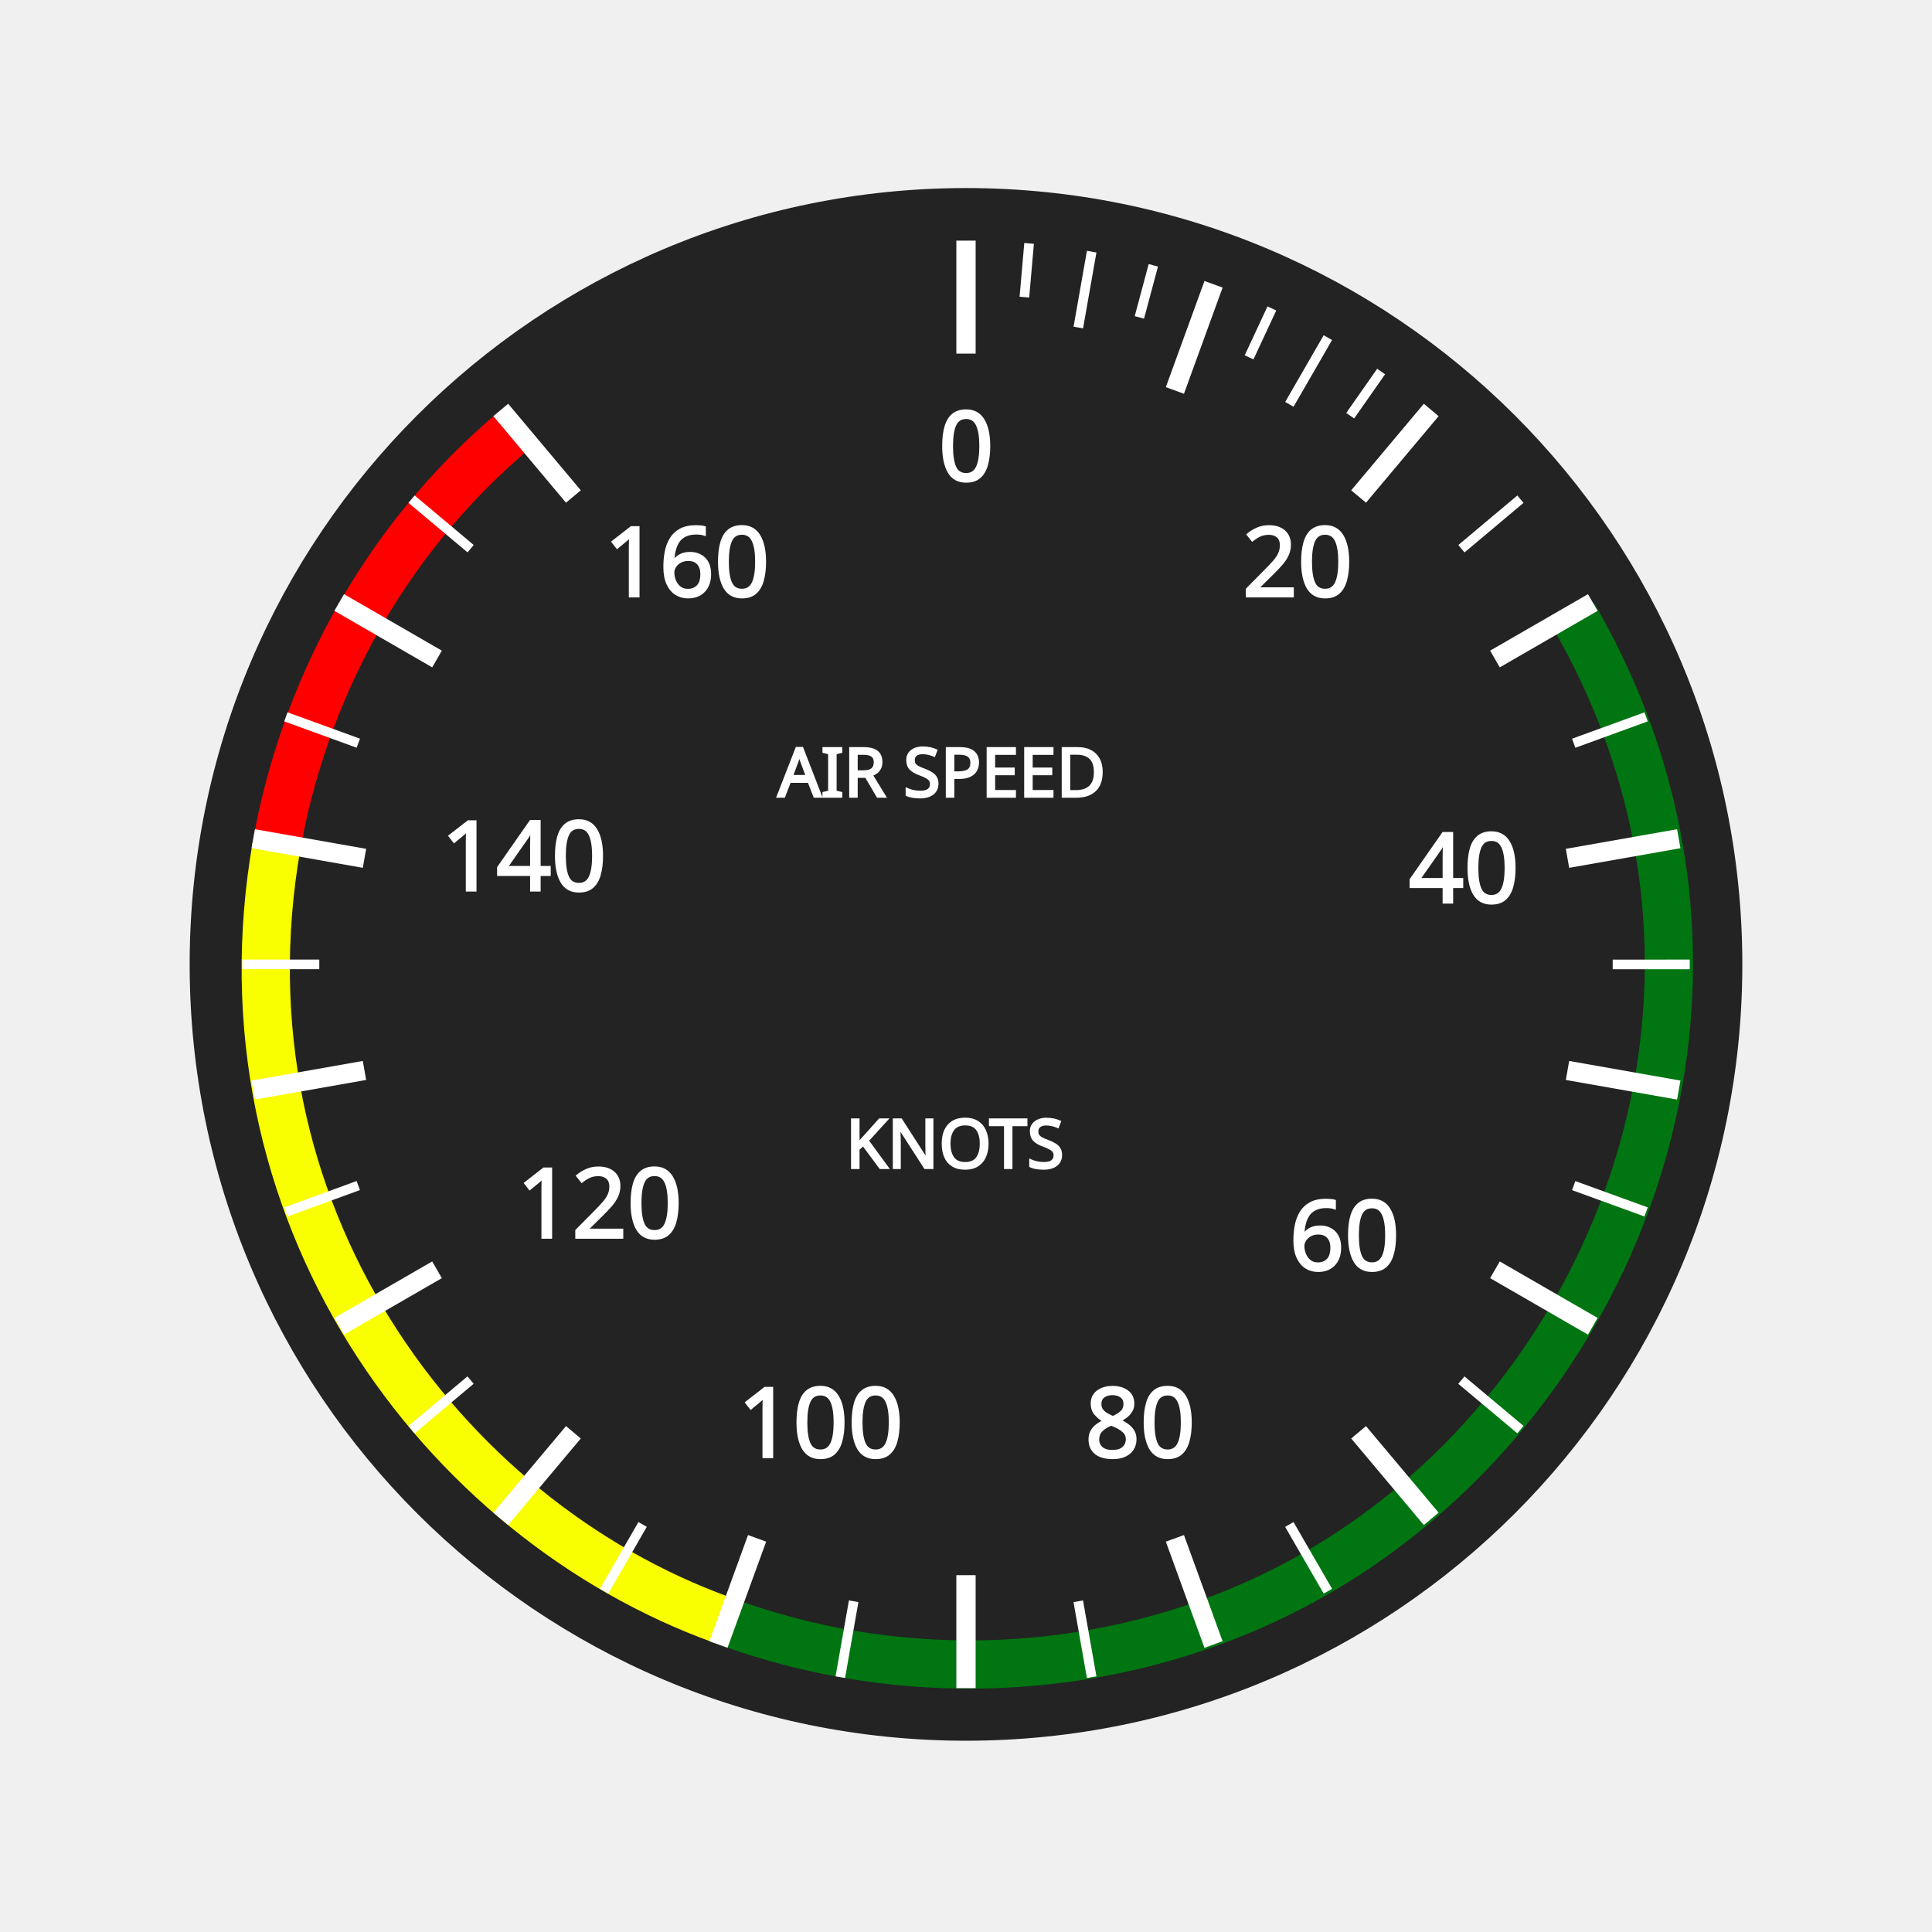
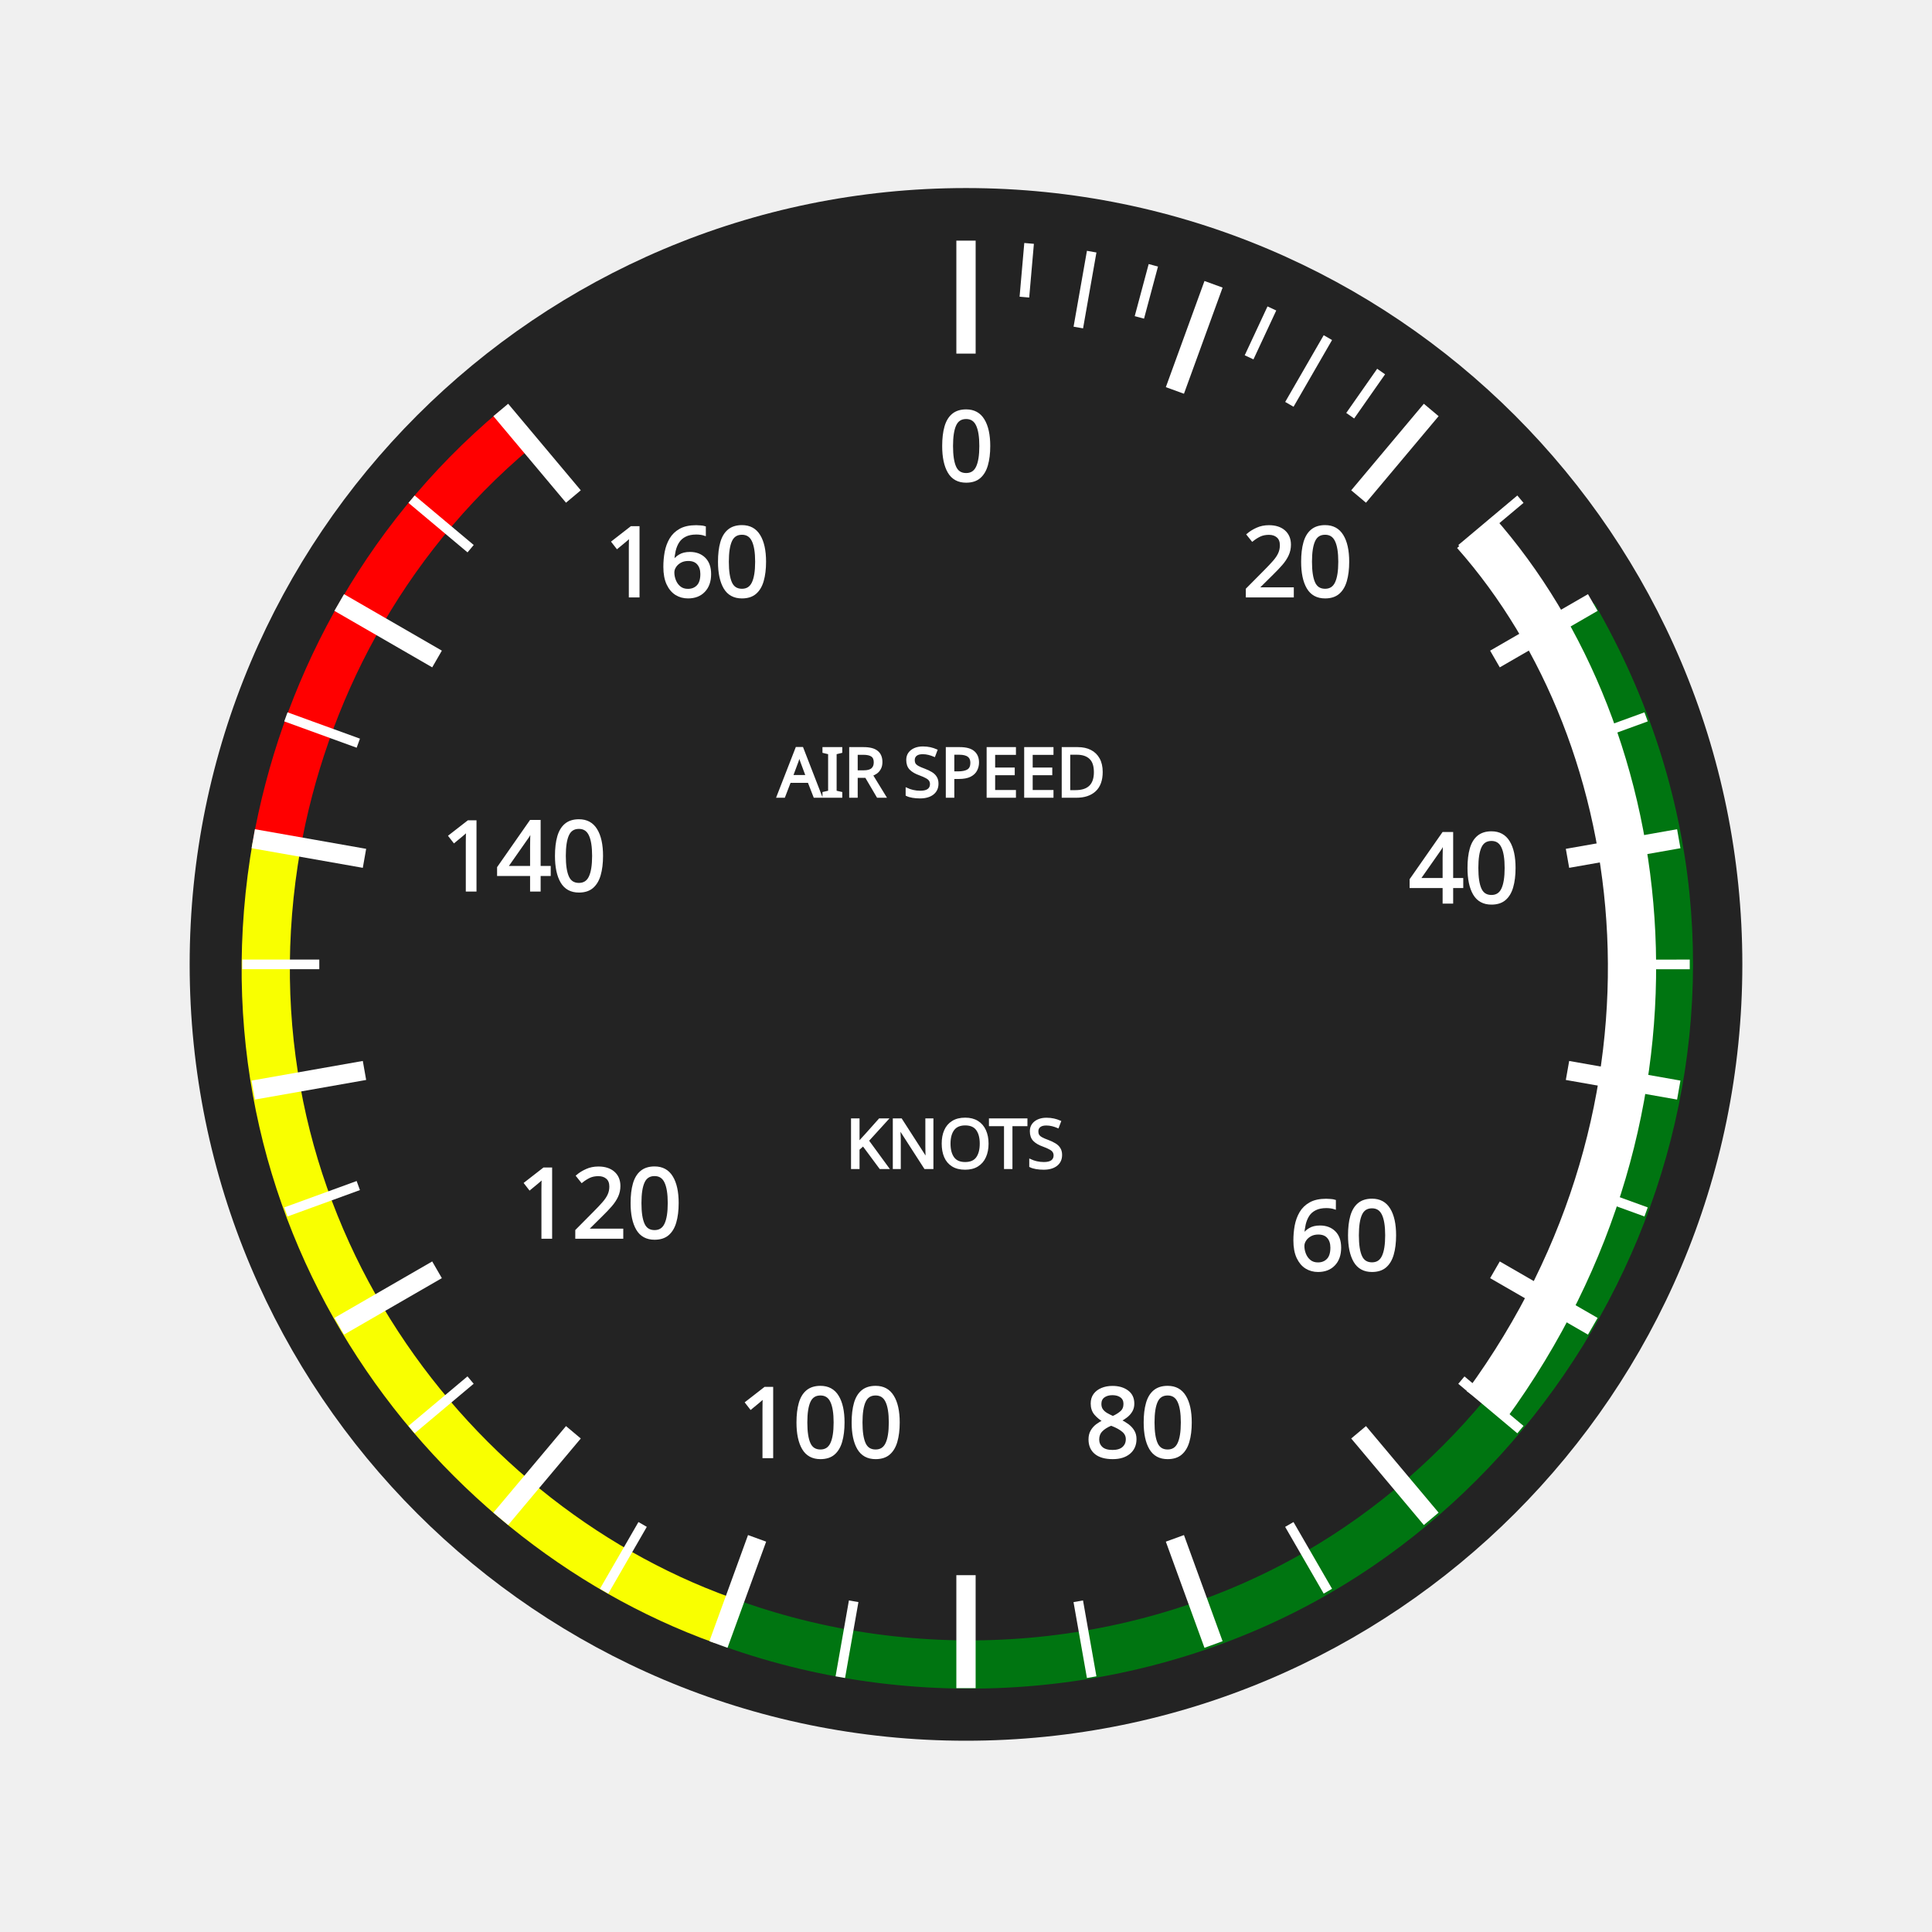
- <svg xmlns="http://www.w3.org/2000/svg" version="1.1" id="Layer_2" x="0px" y="0px" width="400.667px" height="400.666px" viewBox="0 0 400.667 400.666" enable-background="new 0 0 400.667 400.666" xml:space="preserve">
+ <svg xmlns="http://www.w3.org/2000/svg" version="1.1" id="Layer_2" width="400.666" height="400.666" viewBox="0 0 400.666 400.666" overflow="visible" enable-background="new 0 0 400.666 400.666" xml:space="preserve">
  <circle fill="#232323" cx="200.333" cy="200" r="161" />
-   <path fill="none" stroke="#F9FF00" stroke-width="10" stroke-miterlimit="10" d="M57.4,175.086  C43.974,251.226,91.471,314.98,149.825,336" />
-   <path fill="none" stroke="#FF0000" stroke-width="10" stroke-miterlimit="10" d="M106.854,89.039  c-28.113,23.588-44.001,55.344-49.512,86.375" />
-   <path fill="none" stroke="#007511" stroke-width="10" stroke-miterlimit="10" d="M151.628,336.661  c40.369,14.45,85.524,10.282,121.509-10.494c62.801-36.257,97.126-122.438,53.195-198.528" />
+   <path fill="none" stroke="#F9FF00" stroke-width="10" stroke-miterlimit="10" d="M57.4,175.086  C43.974,251.226,91.471,314.979,149.825,336" />
+   <path fill="none" stroke="#FF0000" stroke-width="10" stroke-miterlimit="10" d="M106.854,89.039  c-28.112,23.588-44.001,55.344-49.512,86.375" />
+   <path fill="none" stroke="#007511" stroke-width="10" stroke-miterlimit="10" d="M151.628,336.661  c40.369,14.449,85.523,10.281,121.509-10.494c62.801-36.257,97.126-122.438,53.195-198.528" />
  <line fill="none" stroke="#FFFFFF" stroke-width="4" stroke-miterlimit="10" x1="296.814" y1="85.02" x2="281.752" y2="102.968" />
  <line fill="none" stroke="#FFFFFF" stroke-width="4" stroke-miterlimit="10" x1="310.03" y1="136.667" x2="330.321" y2="124.953" />
-   <line fill="none" stroke="#FFFFFF" stroke-width="4" stroke-miterlimit="10" x1="348.149" y1="173.938" x2="325.076" y2="178.006" />
-   <line fill="none" stroke="#FFFFFF" stroke-width="4" stroke-miterlimit="10" x1="348.149" y1="226.065" x2="325.076" y2="221.997" />
+   <line fill="none" stroke="#FFFFFF" stroke-width="4" stroke-miterlimit="10" x1="348.149" y1="173.938" x2="325.075" y2="178.006" />
+   <line fill="none" stroke="#FFFFFF" stroke-width="4" stroke-miterlimit="10" x1="348.149" y1="226.065" x2="325.075" y2="221.997" />
  <line fill="none" stroke="#FFFFFF" stroke-width="4" stroke-miterlimit="10" x1="330.32" y1="275.05" x2="310.03" y2="263.336" />
-   <line fill="none" stroke="#FFFFFF" stroke-width="4" stroke-miterlimit="10" x1="296.812" y1="314.982" x2="281.752" y2="297.035" />
+   <line fill="none" stroke="#FFFFFF" stroke-width="4" stroke-miterlimit="10" x1="296.812" y1="314.981" x2="281.752" y2="297.035" />
  <line fill="none" stroke="#FFFFFF" stroke-width="4" stroke-miterlimit="10" x1="251.667" y1="341.046" x2="243.655" y2="319.031" />
-   <line fill="none" stroke="#FFFFFF" stroke-width="4" stroke-miterlimit="10" x1="200.331" y1="350.098" x2="200.332" y2="326.67" />
+   <line fill="none" stroke="#FFFFFF" stroke-width="4" stroke-miterlimit="10" x1="200.331" y1="350.099" x2="200.332" y2="326.67" />
  <line fill="none" stroke="#FFFFFF" stroke-width="4" stroke-miterlimit="10" x1="148.995" y1="341.045" x2="157.008" y2="319.03" />
-   <line fill="none" stroke="#FFFFFF" stroke-width="4" stroke-miterlimit="10" x1="103.85" y1="314.98" x2="118.911" y2="297.034" />
+   <line fill="none" stroke="#FFFFFF" stroke-width="4" stroke-miterlimit="10" x1="103.85" y1="314.979" x2="118.911" y2="297.034" />
  <line fill="none" stroke="#FFFFFF" stroke-width="4" stroke-miterlimit="10" x1="70.343" y1="275.047" x2="90.633" y2="263.334" />
  <line fill="none" stroke="#FFFFFF" stroke-width="4" stroke-miterlimit="10" x1="52.515" y1="226.063" x2="75.588" y2="221.995" />
  <line fill="none" stroke="#FFFFFF" stroke-width="4" stroke-miterlimit="10" x1="52.516" y1="173.934" x2="75.588" y2="178.004" />
  <line fill="none" stroke="#FFFFFF" stroke-width="4" stroke-miterlimit="10" x1="70.346" y1="124.949" x2="90.635" y2="136.666" />
  <line fill="none" stroke="#FFFFFF" stroke-width="4" stroke-miterlimit="10" x1="103.854" y1="85.018" x2="118.912" y2="102.967" />
-   <line fill="none" stroke="#FFFFFF" stroke-width="2" stroke-miterlimit="10" x1="315.313" y1="103.523" x2="303.075" y2="113.797" />
+   <line fill="none" stroke="#FFFFFF" stroke-width="2" stroke-miterlimit="10" x1="315.313" y1="103.523" x2="303.074" y2="113.797" />
  <line fill="none" stroke="#FFFFFF" stroke-width="4" stroke-miterlimit="10" x1="251.669" y1="58.956" x2="243.655" y2="80.973" />
  <line fill="none" stroke="#FFFFFF" stroke-width="2" stroke-miterlimit="10" x1="275.381" y1="70.017" x2="267.395" y2="83.855" />
  <line fill="none" stroke="#FFFFFF" stroke-width="4" stroke-miterlimit="10" x1="200.333" y1="49.904" x2="200.333" y2="73.334" />
  <line fill="none" stroke="#FFFFFF" stroke-width="2" stroke-miterlimit="10" x1="226.398" y1="52.188" x2="223.626" y2="67.923" />
  <line fill="none" stroke="#FFFFFF" stroke-width="2" stroke-miterlimit="10" x1="213.417" y1="50.478" x2="212.444" y2="61.619" />
  <line fill="none" stroke="#FFFFFF" stroke-width="2" stroke-miterlimit="10" x1="239.182" y1="55.021" x2="236.289" y2="65.824" />
  <line fill="none" stroke="#FFFFFF" stroke-width="2" stroke-miterlimit="10" x1="263.767" y1="63.969" x2="259.042" y2="74.105" />
  <line fill="none" stroke="#FFFFFF" stroke-width="2" stroke-miterlimit="10" x1="286.424" y1="77.05" x2="280.01" y2="86.212" />
  <line fill="none" stroke="#FFFFFF" stroke-width="2" stroke-miterlimit="10" x1="341.376" y1="148.667" x2="326.362" y2="154.136" />
  <line fill="none" stroke="#FFFFFF" stroke-width="2" stroke-miterlimit="10" x1="350.427" y1="200.002" x2="334.448" y2="200.006" />
  <line fill="none" stroke="#FFFFFF" stroke-width="2" stroke-miterlimit="10" x1="341.375" y1="251.337" x2="326.358" y2="245.876" />
-   <line fill="none" stroke="#FFFFFF" stroke-width="2" stroke-miterlimit="10" x1="315.312" y1="296.48" x2="303.067" y2="286.213" />
-   <line fill="none" stroke="#FFFFFF" stroke-width="2" stroke-miterlimit="10" x1="275.38" y1="329.987" x2="267.385" y2="316.15" />
-   <line fill="none" stroke="#FFFFFF" stroke-width="2" stroke-miterlimit="10" x1="226.396" y1="347.816" x2="223.615" y2="332.079" />
-   <line fill="none" stroke="#FFFFFF" stroke-width="2" stroke-miterlimit="10" x1="174.268" y1="347.816" x2="177.038" y2="332.077" />
-   <line fill="none" stroke="#FFFFFF" stroke-width="2" stroke-miterlimit="10" x1="125.284" y1="329.988" x2="133.27" y2="316.145" />
+   <line fill="none" stroke="#FFFFFF" stroke-width="2" stroke-miterlimit="10" x1="315.312" y1="296.479" x2="303.067" y2="286.213" />
+   <line fill="none" stroke="#FFFFFF" stroke-width="2" stroke-miterlimit="10" x1="275.38" y1="329.987" x2="267.385" y2="316.149" />
+   <line fill="none" stroke="#FFFFFF" stroke-width="2" stroke-miterlimit="10" x1="226.396" y1="347.815" x2="223.615" y2="332.079" />
+   <line fill="none" stroke="#FFFFFF" stroke-width="2" stroke-miterlimit="10" x1="174.268" y1="347.815" x2="177.038" y2="332.077" />
+   <line fill="none" stroke="#FFFFFF" stroke-width="2" stroke-miterlimit="10" x1="125.284" y1="329.988" x2="133.27" y2="316.146" />
  <line fill="none" stroke="#FFFFFF" stroke-width="2" stroke-miterlimit="10" x1="85.351" y1="296.481" x2="97.59" y2="286.203" />
  <line fill="none" stroke="#FFFFFF" stroke-width="2" stroke-miterlimit="10" x1="59.287" y1="251.337" x2="74.303" y2="245.864" />
  <line fill="none" stroke="#FFFFFF" stroke-width="2" stroke-miterlimit="10" x1="50.235" y1="200" x2="66.217" y2="199.994" />
  <line fill="none" stroke="#FFFFFF" stroke-width="2" stroke-miterlimit="10" x1="59.287" y1="148.664" x2="74.307" y2="154.125" />
  <line fill="none" stroke="#FFFFFF" stroke-width="2" stroke-miterlimit="10" x1="85.351" y1="103.52" x2="97.598" y2="113.788" />
-   <text transform="matrix(1 0 0 1 257.6592 123.6489)" fill="#FFFFFF" stroke="#FFFFFF" stroke-width="0.5" stroke-miterlimit="10" font-family="sans-serif" font-size="20">20</text>
-   <text transform="matrix(1 0 0 1 292.1592 187.1489)" fill="#FFFFFF" stroke="#FFFFFF" stroke-width="0.5" stroke-miterlimit="10" font-family="sans-serif" font-size="20">40</text>
-   <text transform="matrix(1 0 0 1 267.3848 263.3359)" fill="#FFFFFF" stroke="#FFFFFF" stroke-width="0.5" stroke-miterlimit="10" font-family="sans-serif" font-size="20">60</text>
-   <text transform="matrix(1 0 0 1 225.0059 302.1489)" fill="#FFFFFF" stroke="#FFFFFF" stroke-width="0.5" stroke-miterlimit="10" font-family="sans-serif" font-size="20">80</text>
-   <text transform="matrix(1 0 0 1 153.0015 302.1489)" fill="#FFFFFF" stroke="#FFFFFF" stroke-width="0.5" stroke-miterlimit="10" font-family="sans-serif" font-size="20">100</text>
-   <text transform="matrix(1 0 0 1 107.1592 256.6489)" fill="#FFFFFF" stroke="#FFFFFF" stroke-width="0.5" stroke-miterlimit="10" font-family="sans-serif" font-size="20">120</text>
-   <text transform="matrix(1 0 0 1 91.4746 184.6489)" fill="#FFFFFF" stroke="#FFFFFF" stroke-width="0.5" stroke-miterlimit="10" font-family="sans-serif" font-size="20">140</text>
-   <text transform="matrix(1 0 0 1 125.2837 123.6489)" fill="#FFFFFF" stroke="#FFFFFF" stroke-width="0.5" stroke-miterlimit="10" font-family="sans-serif" font-size="20">160</text>
-   <text transform="matrix(1 0 0 1 175.3799 242.1895)" fill="#FFFFFF" stroke="#FFFFFF" stroke-width="0.5" stroke-miterlimit="10" font-family="sans-serif" font-size="14">KNOTS</text>
-   <text transform="matrix(1 0 0 1 161.3086 165.1895)" fill="#FFFFFF" stroke="#FFFFFF" stroke-width="0.5" stroke-miterlimit="10" font-family="sans-serif" font-size="14">AIR SPEED</text>
-   <text transform="matrix(1 0 0 1 194.6592 99.6489)" fill="#FFFFFF" stroke="#FFFFFF" stroke-width="0.5" stroke-miterlimit="10" font-family="sans-serif" font-size="20">0</text>
+   <text transform="matrix(1 0 0 1 257.6594 123.6494)" fill="#FFFFFF" font-family="'ArialMT'" font-size="20">20</text>
+   <text transform="matrix(1 0 0 1 257.6594 123.6494)" fill="none" stroke="#FFFFFF" stroke-width="0.5" stroke-miterlimit="10" font-family="'ArialMT'" font-size="20">20</text>
+   <text transform="matrix(1 0 0 1 292.1594 187.1494)" fill="#FFFFFF" font-family="'ArialMT'" font-size="20">40</text>
+   <text transform="matrix(1 0 0 1 292.1594 187.1494)" fill="none" stroke="#FFFFFF" stroke-width="0.5" stroke-miterlimit="10" font-family="'ArialMT'" font-size="20">40</text>
+   <text transform="matrix(1 0 0 1 267.384 263.3359)" fill="#FFFFFF" font-family="'ArialMT'" font-size="20">60</text>
+   <text transform="matrix(1 0 0 1 267.384 263.3359)" fill="none" stroke="#FFFFFF" stroke-width="0.5" stroke-miterlimit="10" font-family="'ArialMT'" font-size="20">60</text>
+   <text transform="matrix(1 0 0 1 225.0051 302.1494)" fill="#FFFFFF" font-family="'ArialMT'" font-size="20">80</text>
+   <text transform="matrix(1 0 0 1 225.0051 302.1494)" fill="none" stroke="#FFFFFF" stroke-width="0.5" stroke-miterlimit="10" font-family="'ArialMT'" font-size="20">80</text>
+   <text transform="matrix(1 0 0 1 153.0012 302.1494)" fill="#FFFFFF" font-family="'ArialMT'" font-size="20">100</text>
+   <text transform="matrix(1 0 0 1 153.0012 302.1494)" fill="none" stroke="#FFFFFF" stroke-width="0.5" stroke-miterlimit="10" font-family="'ArialMT'" font-size="20">100</text>
+   <text transform="matrix(1 0 0 1 107.1589 256.6494)" fill="#FFFFFF" font-family="'ArialMT'" font-size="20">120</text>
+   <text transform="matrix(1 0 0 1 107.1589 256.6494)" fill="none" stroke="#FFFFFF" stroke-width="0.5" stroke-miterlimit="10" font-family="'ArialMT'" font-size="20">120</text>
+   <text transform="matrix(1 0 0 1 91.4744 184.6494)" fill="#FFFFFF" font-family="'ArialMT'" font-size="20">140</text>
+   <text transform="matrix(1 0 0 1 91.4744 184.6494)" fill="none" stroke="#FFFFFF" stroke-width="0.5" stroke-miterlimit="10" font-family="'ArialMT'" font-size="20">140</text>
+   <text transform="matrix(1 0 0 1 125.2834 123.6494)" fill="#FFFFFF" font-family="'ArialMT'" font-size="20">160</text>
+   <text transform="matrix(1 0 0 1 125.2834 123.6494)" fill="none" stroke="#FFFFFF" stroke-width="0.5" stroke-miterlimit="10" font-family="'ArialMT'" font-size="20">160</text>
+   <text transform="matrix(1 0 0 1 175.3796 242.1895)" fill="#FFFFFF" font-family="'ArialMT'" font-size="14">KNOTS</text>
+   <text transform="matrix(1 0 0 1 175.3796 242.1895)" fill="none" stroke="#FFFFFF" stroke-width="0.5" stroke-miterlimit="10" font-family="'ArialMT'" font-size="14">KNOTS</text>
+   <text transform="matrix(1 0 0 1 161.3083 165.1895)" fill="#FFFFFF" font-family="'ArialMT'" font-size="14">AIR SPEED</text>
+   <text transform="matrix(1 0 0 1 161.3083 165.1895)" fill="none" stroke="#FFFFFF" stroke-width="0.5" stroke-miterlimit="10" font-family="'ArialMT'" font-size="14">AIR SPEED</text>
+   <text transform="matrix(1 0 0 1 194.6589 99.6494)" fill="#FFFFFF" font-family="'ArialMT'" font-size="20">0</text>
+   <text transform="matrix(1 0 0 1 194.6589 99.6494)" fill="none" stroke="#FFFFFF" stroke-width="0.5" stroke-miterlimit="10" font-family="'ArialMT'" font-size="20">0</text>
+   <path id="White_arc" fill="none" stroke="#FFFFFF" stroke-width="10" d="M308.215,291.457  c45.358-62.027,35.615-138.294-2.289-181.123" />
</svg>
